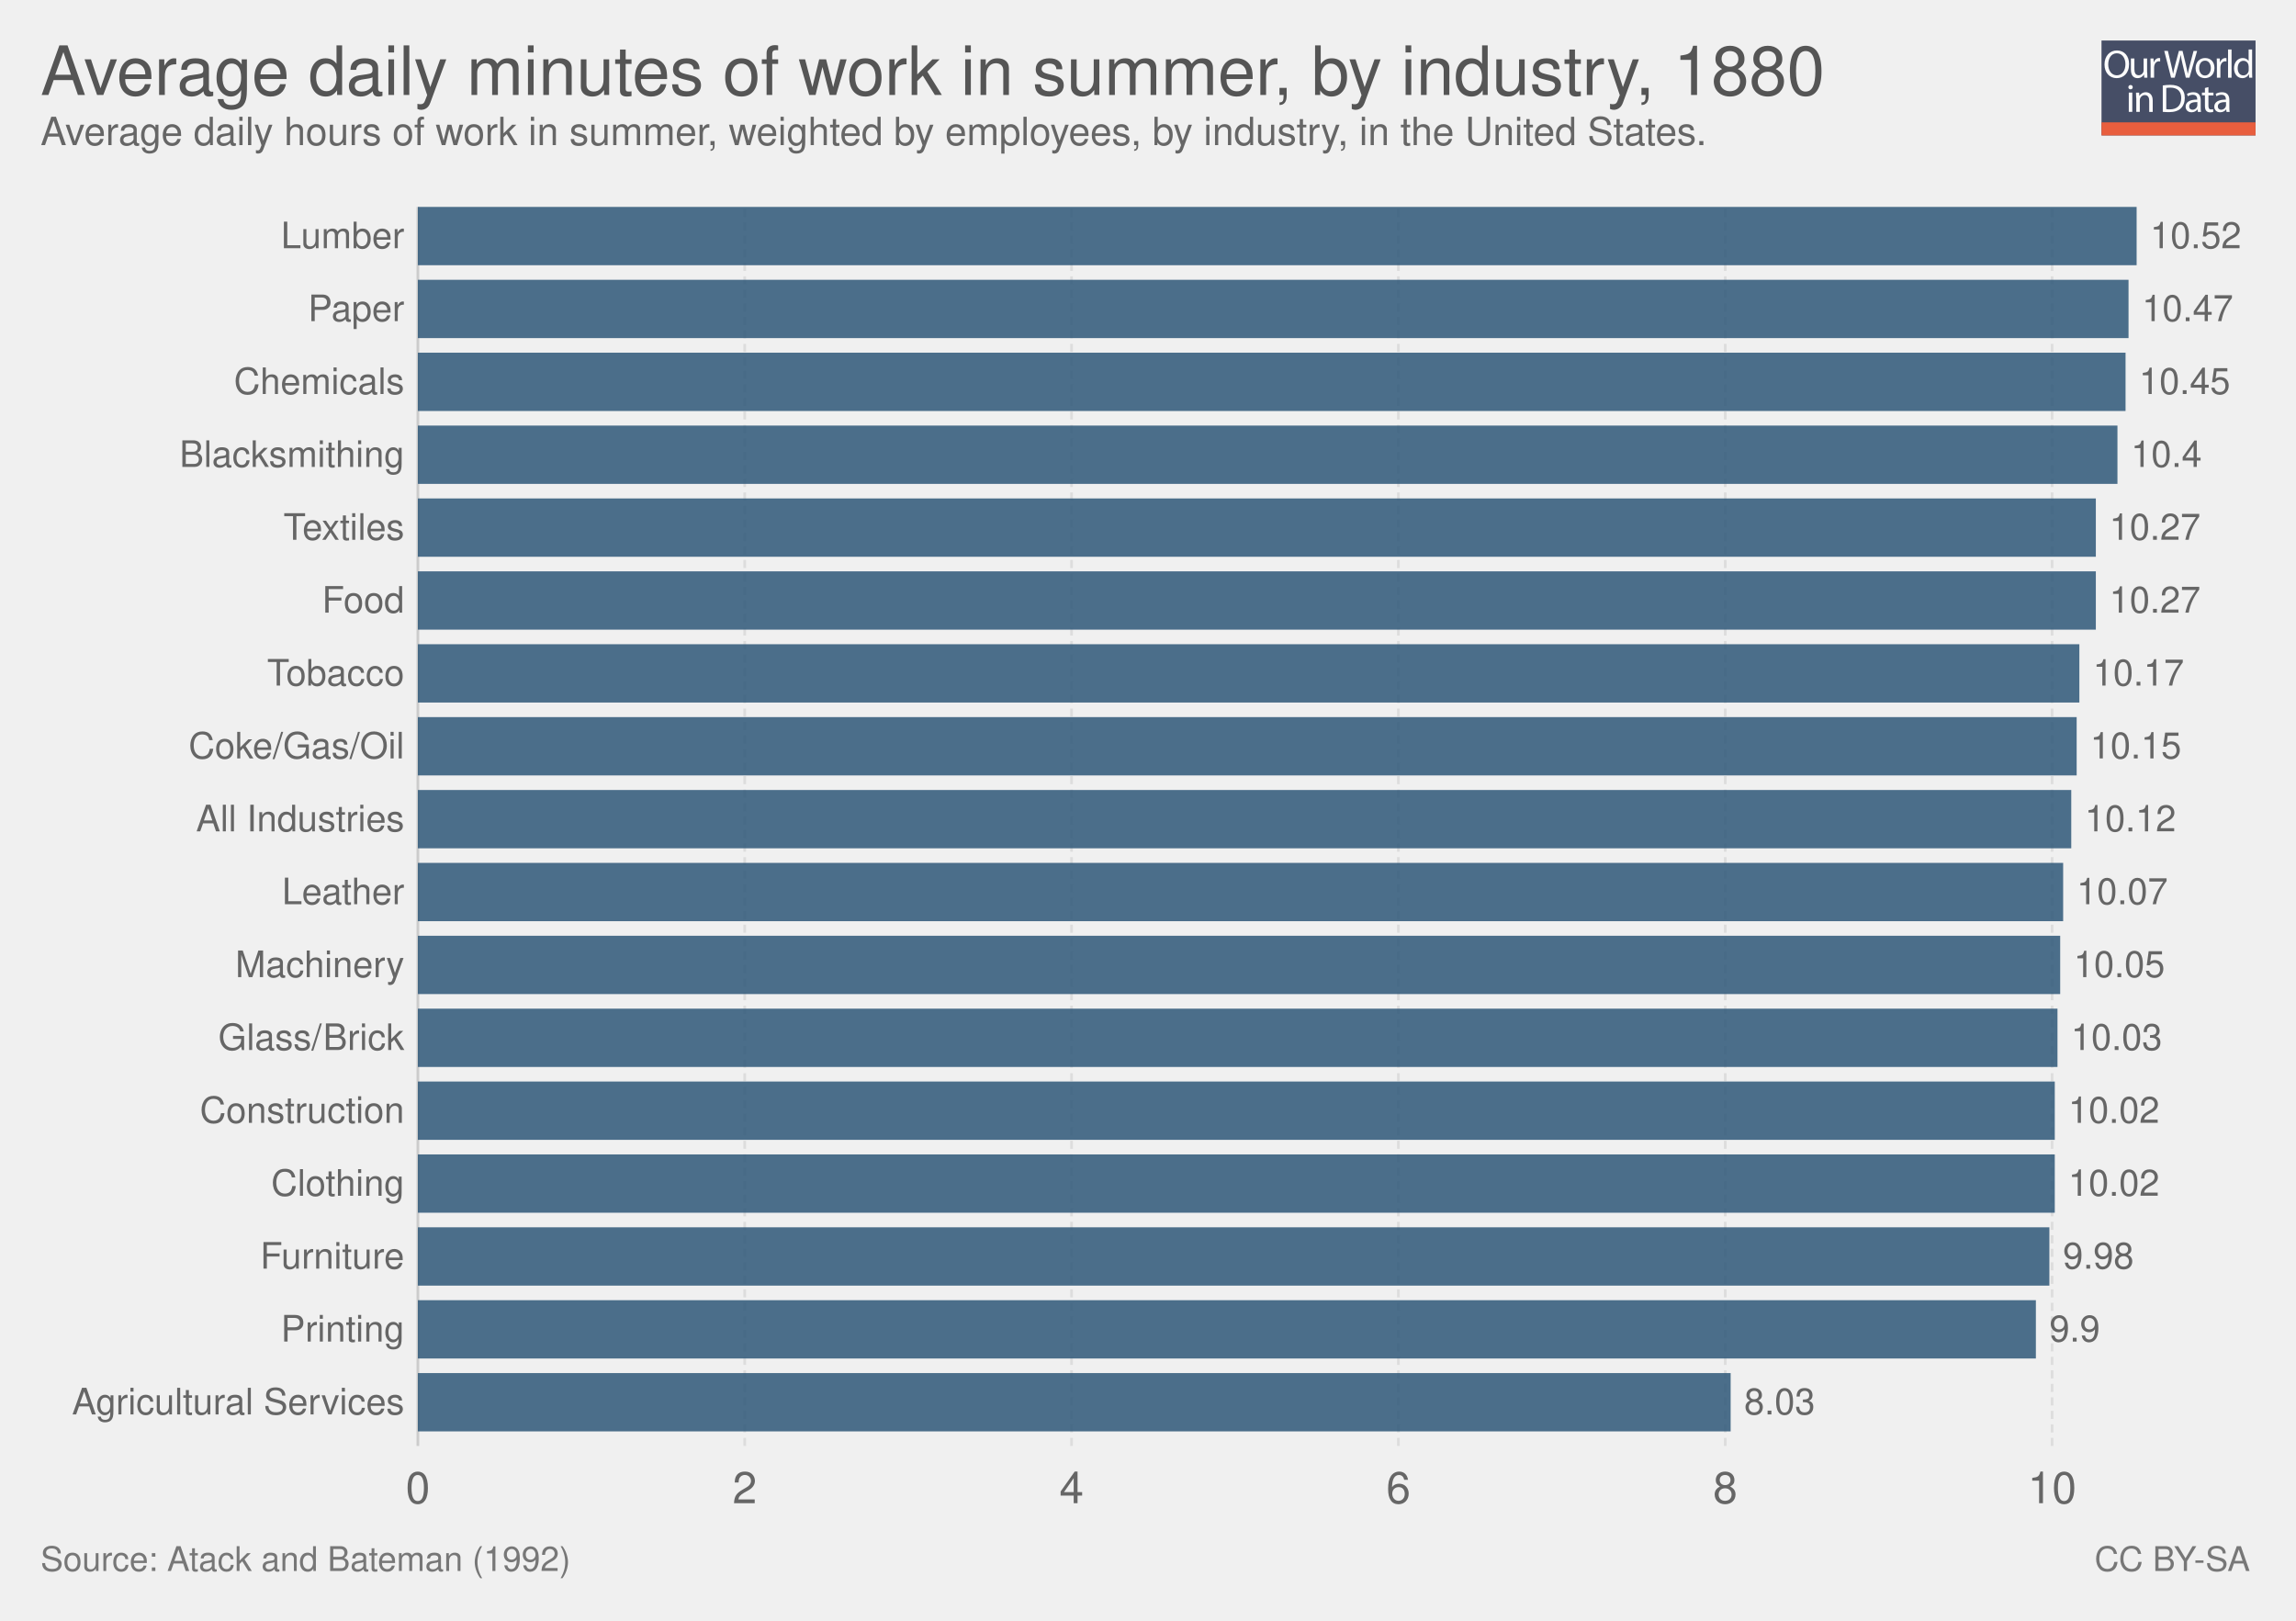
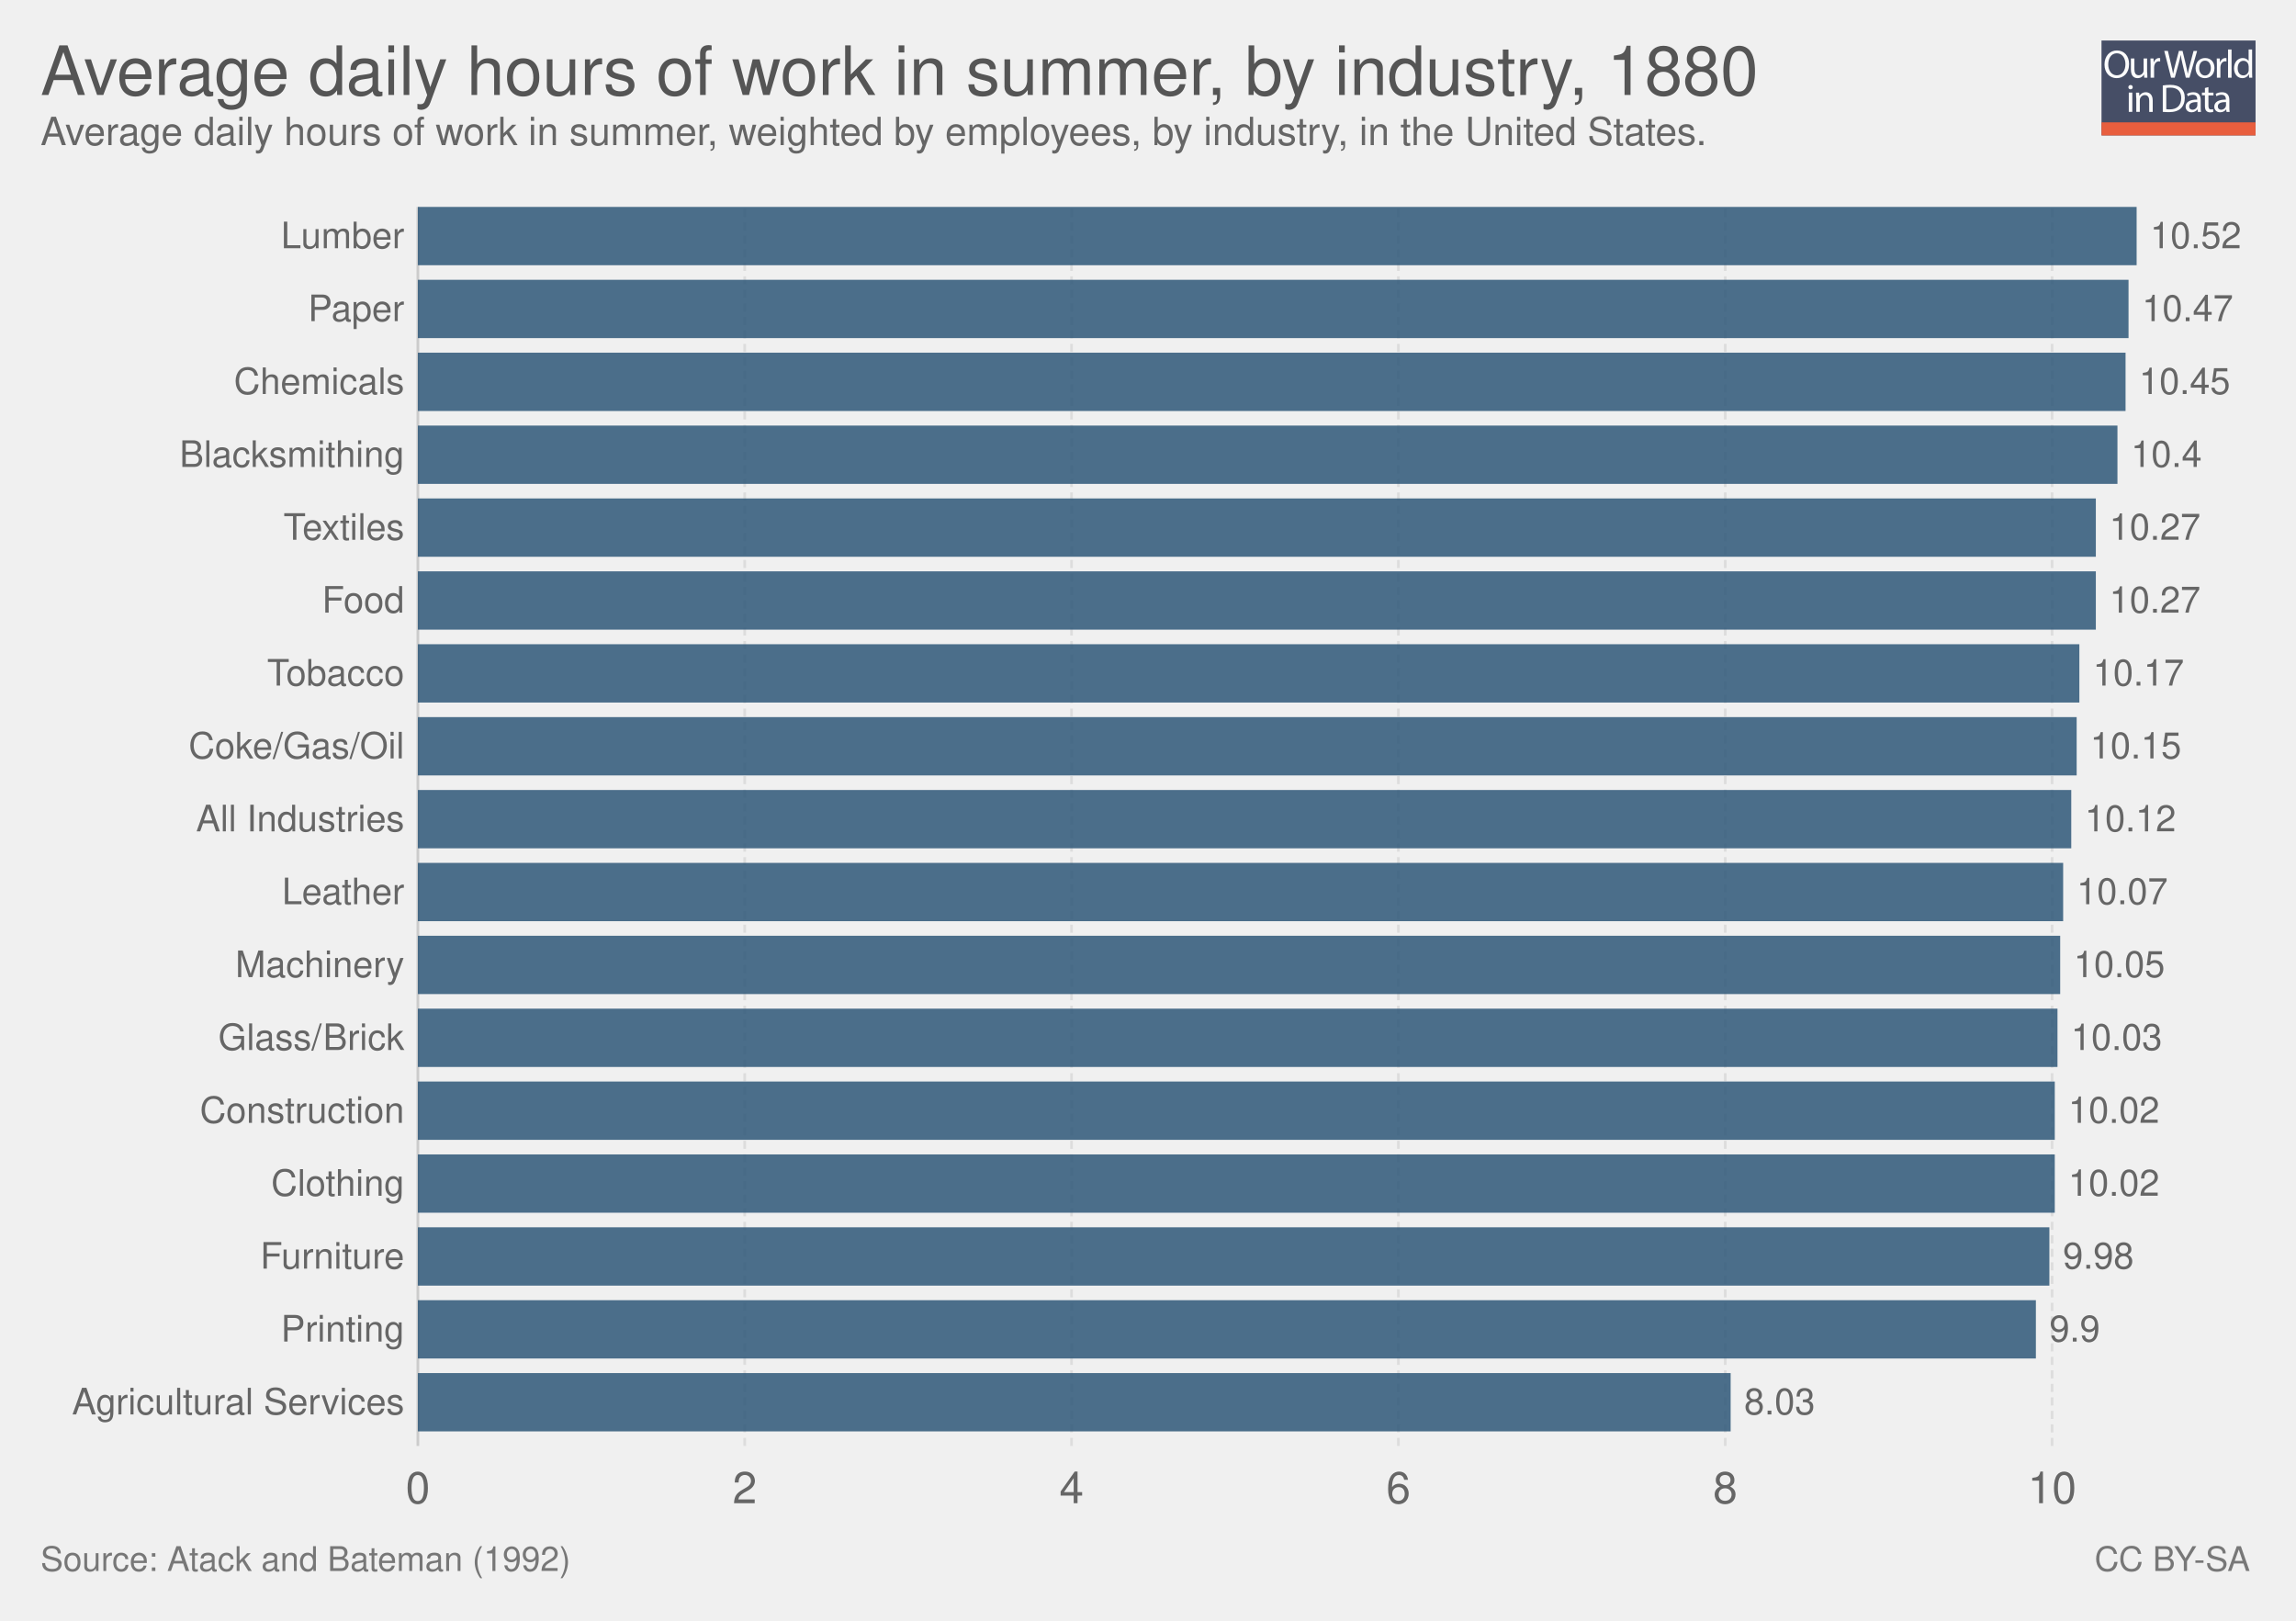
<svg xmlns="http://www.w3.org/2000/svg" xmlns:xlink="http://www.w3.org/1999/xlink" version="1.1" style="font-family: 'Helvetica Neue', Helvetica, Arial, sans-serif; font-size: 18px; background-color: white; text-rendering: optimizeLegibility; -webkit-font-smoothing: antialiased;" width="850" height="600">
  <g class="ChartTab">
    <g class="HeaderView">
      <g opacity="0.8" transform="translate(778, 15) scale(0.27)">
        <a xlink:href="https://ourworldindata.org" target="_blank">
          <g>
            <rect x="0" y="0" fill="#1B2543" width="211.2" height="130.1" />
            <rect x="0" y="112.2" fill="#E63912" width="211.2" height="17.9" />
            <g>
              <rect x="1.2" y="12.3" fill="none" width="210.2" height="99.2" />
              <path fill="#FFFFFF" d="M37.8,32.2c0,12.7-7.7,19.4-17.1,19.4c-9.7,0-16.6-7.5-16.6-18.7c0-11.7,7.3-19.3,17.1-19.3 C31.3,13.7,37.8,21.3,37.8,32.2z M9.2,32.8c0,7.9,4.3,14.9,11.8,14.9c7.5,0,11.8-6.9,11.8-15.3c0-7.3-3.8-14.9-11.8-14.9 C13.1,17.5,9.2,24.8,9.2,32.8z" />
              <path fill="#FFFFFF" d="M62.7,43.8c0,2.7,0.1,5.1,0.2,7.2h-4.3l-0.3-4.3h-0.1c-1.3,2.1-4,4.9-8.8,4.9c-4.2,0-9.1-2.3-9.1-11.6 V24.6h4.8v14.6c0,5,1.5,8.4,5.9,8.4c3.2,0,5.5-2.2,6.3-4.4c0.3-0.7,0.4-1.6,0.4-2.5V24.6h4.8V43.8z" />
              <path fill="#FFFFFF" d="M67.3,32.8c0-3.1-0.1-5.8-0.2-8.2h4.2l0.2,5.2h0.2c1.2-3.5,4.1-5.8,7.3-5.8c0.5,0,0.9,0.1,1.4,0.2v4.5 c-0.5-0.1-1-0.2-1.6-0.2c-3.4,0-5.8,2.6-6.5,6.2c-0.1,0.7-0.2,1.4-0.2,2.2V51h-4.8V32.8z" />
              <path fill="#FFFFFF" d="M95.4,51l-9.4-36.8h5l4.4,18.6c1.1,4.6,2.1,9.2,2.7,12.7h0.1c0.6-3.7,1.8-8,3-12.8l4.9-18.5h5l4.5,18.7 c1,4.4,2,8.7,2.6,12.6h0.1c0.8-4,1.8-8.1,3-12.7l4.9-18.5h4.9L120.6,51h-5L111,31.9c-1.1-4.7-1.9-8.3-2.4-12h-0.1 c-0.7,3.7-1.5,7.3-2.8,12L100.4,51H95.4z" />
              <path fill="#FFFFFF" d="M154.9,37.6c0,9.8-6.8,14-13.2,14c-7.2,0-12.7-5.2-12.7-13.6c0-8.8,5.8-14,13.1-14 C149.8,24,154.9,29.5,154.9,37.6z M133.9,37.9c0,5.8,3.3,10.1,8,10.1c4.6,0,8-4.3,8-10.3c0-4.5-2.2-10.1-7.9-10.1 C136.3,27.6,133.9,32.8,133.9,37.9z" />
              <path fill="#FFFFFF" d="M158.2,32.8c0-3.1-0.1-5.8-0.2-8.2h4.2l0.2,5.2h0.2c1.2-3.5,4.1-5.8,7.3-5.8c0.5,0,0.9,0.1,1.4,0.2v4.5 c-0.5-0.1-1-0.2-1.6-0.2c-3.4,0-5.8,2.6-6.5,6.2c-0.1,0.7-0.2,1.4-0.2,2.2V51h-4.8V32.8z" />
              <path fill="#FFFFFF" d="M173.5,12.3h4.8V51h-4.8V12.3z" />
              <path fill="#FFFFFF" d="M206.5,12.3v31.9c0,2.3,0.1,5,0.2,6.8h-4.3l-0.2-4.6H202c-1.5,2.9-4.7,5.2-9,5.2 c-6.4,0-11.3-5.4-11.3-13.4c-0.1-8.8,5.4-14.2,11.9-14.2c4,0,6.8,1.9,8,4h0.1V12.3H206.5z M201.7,35.4c0-0.6-0.1-1.4-0.2-2 c-0.7-3.1-3.3-5.6-6.9-5.6c-5,0-7.9,4.4-7.9,10.2c0,5.3,2.6,9.8,7.8,9.8c3.2,0,6.2-2.1,7.1-5.7c0.2-0.7,0.2-1.3,0.2-2.1V35.4z" />
              <path fill="#FFFFFF" d="M42.8,64c0.1,1.6-1.1,2.9-3.1,2.9c-1.7,0-2.9-1.3-2.9-2.9c0-1.7,1.3-3,3-3C41.7,61,42.8,62.3,42.8,64z M37.4,97.8V71.4h4.8v26.4H37.4z" />
              <path fill="#FFFFFF" d="M47.5,78.6c0-2.7-0.1-5-0.2-7.1h4.3l0.3,4.4h0.1c1.3-2.5,4.4-5,8.8-5c3.7,0,9.4,2.2,9.4,11.2v15.8h-4.8 V82.6c0-4.3-1.6-7.8-6.1-7.8c-3.2,0-5.6,2.2-6.5,4.9c-0.2,0.6-0.3,1.4-0.3,2.2v15.9h-4.8V78.6z" />
              <path fill="#FFFFFF" d="M84,61.6c2.9-0.4,6.3-0.8,10.1-0.8c6.8,0,11.7,1.6,14.9,4.6c3.3,3,5.2,7.3,5.2,13.2c0,6-1.9,10.9-5.3,14.3 c-3.4,3.4-9.1,5.3-16.3,5.3c-3.4,0-6.2-0.2-8.6-0.4V61.6z M88.8,94.1c1.2,0.2,3,0.3,4.8,0.3c10.2,0,15.7-5.7,15.7-15.6 c0.1-8.7-4.9-14.2-14.9-14.2c-2.5,0-4.3,0.2-5.6,0.5V94.1z" />
              <path fill="#FFFFFF" d="M132.1,97.8l-0.4-3.3h-0.2c-1.5,2.1-4.3,3.9-8.1,3.9c-5.4,0-8.1-3.8-8.1-7.6c0-6.4,5.7-9.9,15.9-9.8v-0.5 c0-2.2-0.6-6.1-6-6.1c-2.5,0-5,0.8-6.9,2l-1.1-3.2c2.2-1.4,5.4-2.3,8.7-2.3c8.1,0,10.1,5.5,10.1,10.8v9.9c0,2.3,0.1,4.5,0.4,6.3 H132.1z M131.4,84.4c-5.3-0.1-11.2,0.8-11.2,5.9c0,3.1,2.1,4.6,4.5,4.6c3.4,0,5.6-2.2,6.4-4.4c0.2-0.5,0.3-1,0.3-1.5V84.4z" />
              <path fill="#FFFFFF" d="M146.6,63.9v7.6h6.9v3.7h-6.9v14.2c0,3.3,0.9,5.1,3.6,5.1c1.3,0,2.2-0.2,2.8-0.3l0.2,3.6 c-0.9,0.4-2.4,0.7-4.3,0.7c-2.2,0-4-0.7-5.2-2c-1.4-1.4-1.9-3.8-1.9-6.9V75.1h-4.1v-3.7h4.1v-6.3L146.6,63.9z" />
              <path fill="#FFFFFF" d="M171.4,97.8l-0.4-3.3h-0.2c-1.5,2.1-4.3,3.9-8.1,3.9c-5.4,0-8.1-3.8-8.1-7.6c0-6.4,5.7-9.9,15.9-9.8v-0.5 c0-2.2-0.6-6.1-6-6.1c-2.5,0-5,0.8-6.9,2l-1.1-3.2c2.2-1.4,5.4-2.3,8.7-2.3c8.1,0,10.1,5.5,10.1,10.8v9.9c0,2.3,0.1,4.5,0.4,6.3 H171.4z M170.7,84.4c-5.3-0.1-11.2,0.8-11.2,5.9c0,3.1,2.1,4.6,4.5,4.6c3.4,0,5.6-2.2,6.4-4.4c0.2-0.5,0.3-1,0.3-1.5V84.4z" />
            </g>
          </g>
        </a>
      </g>
      <a href="https://ourworldindata.org/grapher/average-daily-minutes-of-work-in-summer-by-industry" target="_blank">
        <text font-size="25.20" x="15.0" y="35.2" fill="#555">
-           <tspan x="15" y="35.16">Average daily minutes of work in summer, by industry, 1880</tspan>
+           <tspan x="15" y="35.16">Average daily hours of work in summer, by industry, 1880</tspan>
        </text>
      </a>
      <text font-size="14.40" x="15.0" y="53.7" fill="#666">
        <tspan x="15" y="53.72">Average daily hours of work in summer, weighted by employees, by industry, in the United States.</tspan>
      </text>
    </g>
    <g class="DiscreteBarChart">
      <rect x="15" y="76.6" width="810" height="479.9" opacity="0" fill="rgba(255,255,255,0)" />
      <g class="HorizontalAxis">
        <text x="154.7" y="556.5" fill="#666" text-anchor="middle" font-size="16.2">0</text>
        <text x="275.7" y="556.5" fill="#666" text-anchor="middle" font-size="16.2">2</text>
        <text x="396.7" y="556.5" fill="#666" text-anchor="middle" font-size="16.2">4</text>
        <text x="517.7" y="556.5" fill="#666" text-anchor="middle" font-size="16.2">6</text>
        <text x="638.7" y="556.5" fill="#666" text-anchor="middle" font-size="16.2">8</text>
        <text x="759.7" y="556.5" fill="#666" text-anchor="middle" font-size="16.2">10</text>
      </g>
      <g class="AxisGridLines">
        <line x1="154.7" y1="535.30" x2="154.7" y2="76.60" stroke="#ccc" />
        <line x1="275.7" y1="535.30" x2="275.7" y2="76.60" stroke="#ddd" stroke-dasharray="3,2" />
        <line x1="396.7" y1="535.30" x2="396.7" y2="76.60" stroke="#ddd" stroke-dasharray="3,2" />
        <line x1="517.7" y1="535.30" x2="517.7" y2="76.60" stroke="#ddd" stroke-dasharray="3,2" />
        <line x1="638.7" y1="535.30" x2="638.7" y2="76.60" stroke="#ddd" stroke-dasharray="3,2" />
        <line x1="759.7" y1="535.30" x2="759.7" y2="76.60" stroke="#ddd" stroke-dasharray="3,2" />
      </g>
      <g class="bar">
        <text x="149.689" y="87.393" fill="#666" dominant-baseline="middle" text-anchor="end" font-size="13.5">Lumber</text>
        <rect x="154.7" y="76.6" width="636.3" height="21.586" fill="#2E5778" opacity="0.85" />
        <text x="796" y="87.393" fill="#666" dominant-baseline="middle" text-anchor="start" font-size="13.5">10.52</text>
      </g>
      <g class="bar">
        <text x="149.689" y="114.375" fill="#666" dominant-baseline="middle" text-anchor="end" font-size="13.5">Paper</text>
        <rect x="154.7" y="103.582" width="633.3" height="21.586" fill="#2E5778" opacity="0.85" />
        <text x="793" y="114.375" fill="#666" dominant-baseline="middle" text-anchor="start" font-size="13.5">10.47</text>
      </g>
      <g class="bar">
        <text x="149.689" y="141.358" fill="#666" dominant-baseline="middle" text-anchor="end" font-size="13.5">Chemicals</text>
        <rect x="154.7" y="130.565" width="632.2" height="21.586" fill="#2E5778" opacity="0.85" />
        <text x="791.9" y="141.358" fill="#666" dominant-baseline="middle" text-anchor="start" font-size="13.5">10.45</text>
      </g>
      <g class="bar">
        <text x="149.689" y="168.34" fill="#666" dominant-baseline="middle" text-anchor="end" font-size="13.5">Blacksmithing</text>
        <rect x="154.7" y="157.547" width="629.2" height="21.586" fill="#2E5778" opacity="0.85" />
        <text x="788.9" y="168.34" fill="#666" dominant-baseline="middle" text-anchor="start" font-size="13.5">10.4</text>
      </g>
      <g class="bar">
        <text x="149.689" y="195.322" fill="#666" dominant-baseline="middle" text-anchor="end" font-size="13.5">Textiles</text>
        <rect x="154.7" y="184.529" width="621.2" height="21.586" fill="#2E5778" opacity="0.85" />
        <text x="780.9" y="195.322" fill="#666" dominant-baseline="middle" text-anchor="start" font-size="13.5">10.27</text>
      </g>
      <g class="bar">
        <text x="149.689" y="222.305" fill="#666" dominant-baseline="middle" text-anchor="end" font-size="13.5">Food</text>
        <rect x="154.7" y="211.512" width="621.2" height="21.586" fill="#2E5778" opacity="0.85" />
        <text x="780.9" y="222.305" fill="#666" dominant-baseline="middle" text-anchor="start" font-size="13.5">10.27</text>
      </g>
      <g class="bar">
        <text x="149.689" y="249.287" fill="#666" dominant-baseline="middle" text-anchor="end" font-size="13.5">Tobacco</text>
        <rect x="154.7" y="238.494" width="615.1" height="21.586" fill="#2E5778" opacity="0.85" />
        <text x="774.8" y="249.287" fill="#666" dominant-baseline="middle" text-anchor="start" font-size="13.5">10.17</text>
      </g>
      <g class="bar">
        <text x="149.689" y="276.269" fill="#666" dominant-baseline="middle" text-anchor="end" font-size="13.5">Coke/Gas/Oil</text>
        <rect x="154.7" y="265.476" width="614.1" height="21.586" fill="#2E5778" opacity="0.85" />
        <text x="773.8" y="276.269" fill="#666" dominant-baseline="middle" text-anchor="start" font-size="13.5">10.15</text>
      </g>
      <g class="bar">
        <text x="149.689" y="303.252" fill="#666" dominant-baseline="middle" text-anchor="end" font-size="13.5">All Industries</text>
        <rect x="154.7" y="292.459" width="612.1" height="21.586" fill="#2E5778" opacity="0.85" />
        <text x="771.8" y="303.252" fill="#666" dominant-baseline="middle" text-anchor="start" font-size="13.5">10.12</text>
      </g>
      <g class="bar">
        <text x="149.689" y="330.234" fill="#666" dominant-baseline="middle" text-anchor="end" font-size="13.5">Leather</text>
        <rect x="154.7" y="319.441" width="609.1" height="21.586" fill="#2E5778" opacity="0.85" />
        <text x="768.8" y="330.234" fill="#666" dominant-baseline="middle" text-anchor="start" font-size="13.5">10.07</text>
      </g>
      <g class="bar">
        <text x="149.689" y="357.216" fill="#666" dominant-baseline="middle" text-anchor="end" font-size="13.5">Machinery</text>
        <rect x="154.7" y="346.424" width="608" height="21.586" fill="#2E5778" opacity="0.85" />
        <text x="767.7" y="357.216" fill="#666" dominant-baseline="middle" text-anchor="start" font-size="13.5">10.05</text>
      </g>
      <g class="bar">
        <text x="149.689" y="384.199" fill="#666" dominant-baseline="middle" text-anchor="end" font-size="13.5">Glass/Brick</text>
        <rect x="154.7" y="373.406" width="607" height="21.586" fill="#2E5778" opacity="0.85" />
        <text x="766.7" y="384.199" fill="#666" dominant-baseline="middle" text-anchor="start" font-size="13.5">10.03</text>
      </g>
      <g class="bar">
        <text x="149.689" y="411.181" fill="#666" dominant-baseline="middle" text-anchor="end" font-size="13.5">Construction</text>
        <rect x="154.7" y="400.388" width="606" height="21.586" fill="#2E5778" opacity="0.85" />
        <text x="765.7" y="411.181" fill="#666" dominant-baseline="middle" text-anchor="start" font-size="13.5">10.02</text>
      </g>
      <g class="bar">
        <text x="149.689" y="438.164" fill="#666" dominant-baseline="middle" text-anchor="end" font-size="13.5">Clothing</text>
        <rect x="154.7" y="427.371" width="606" height="21.586" fill="#2E5778" opacity="0.85" />
        <text x="765.7" y="438.164" fill="#666" dominant-baseline="middle" text-anchor="start" font-size="13.5">10.02</text>
      </g>
      <g class="bar">
        <text x="149.689" y="465.146" fill="#666" dominant-baseline="middle" text-anchor="end" font-size="13.5">Furniture</text>
        <rect x="154.7" y="454.353" width="604" height="21.586" fill="#2E5778" opacity="0.85" />
        <text x="763.7" y="465.146" fill="#666" dominant-baseline="middle" text-anchor="start" font-size="13.5">9.98</text>
      </g>
      <g class="bar">
        <text x="149.689" y="492.128" fill="#666" dominant-baseline="middle" text-anchor="end" font-size="13.5">Printing</text>
        <rect x="154.7" y="481.335" width="599" height="21.586" fill="#2E5778" opacity="0.85" />
        <text x="758.7" y="492.128" fill="#666" dominant-baseline="middle" text-anchor="start" font-size="13.5">9.9</text>
      </g>
      <g class="bar">
        <text x="149.689" y="519.111" fill="#666" dominant-baseline="middle" text-anchor="end" font-size="13.5">Agricultural Services</text>
        <rect x="154.7" y="508.318" width="486" height="21.586" fill="#2E5778" opacity="0.85" />
        <text x="645.7" y="519.111" fill="#666" dominant-baseline="middle" text-anchor="start" font-size="13.5">8.03</text>
      </g>
    </g>
    <g style="fill: #777;" class="SourcesFooter">
      <g style="fill: #777;" class="clickable">
        <text font-size="12.60" x="15.0" y="581.6">
          <tspan x="15" y="581.58">Source: Atack and Bateman (1992)</tspan>
        </text>
      </g>
      <text font-size="12.60" x="775.4" y="581.6">
        <tspan x="775.402" y="581.58">
          <a style="fill: #777;" class="cclogo" href="http://creativecommons.org/licenses/by-sa/4.0/deed.en_US" target="_blank">CC BY-SA</a>
        </tspan>
      </text>
    </g>
  </g>
</svg>
